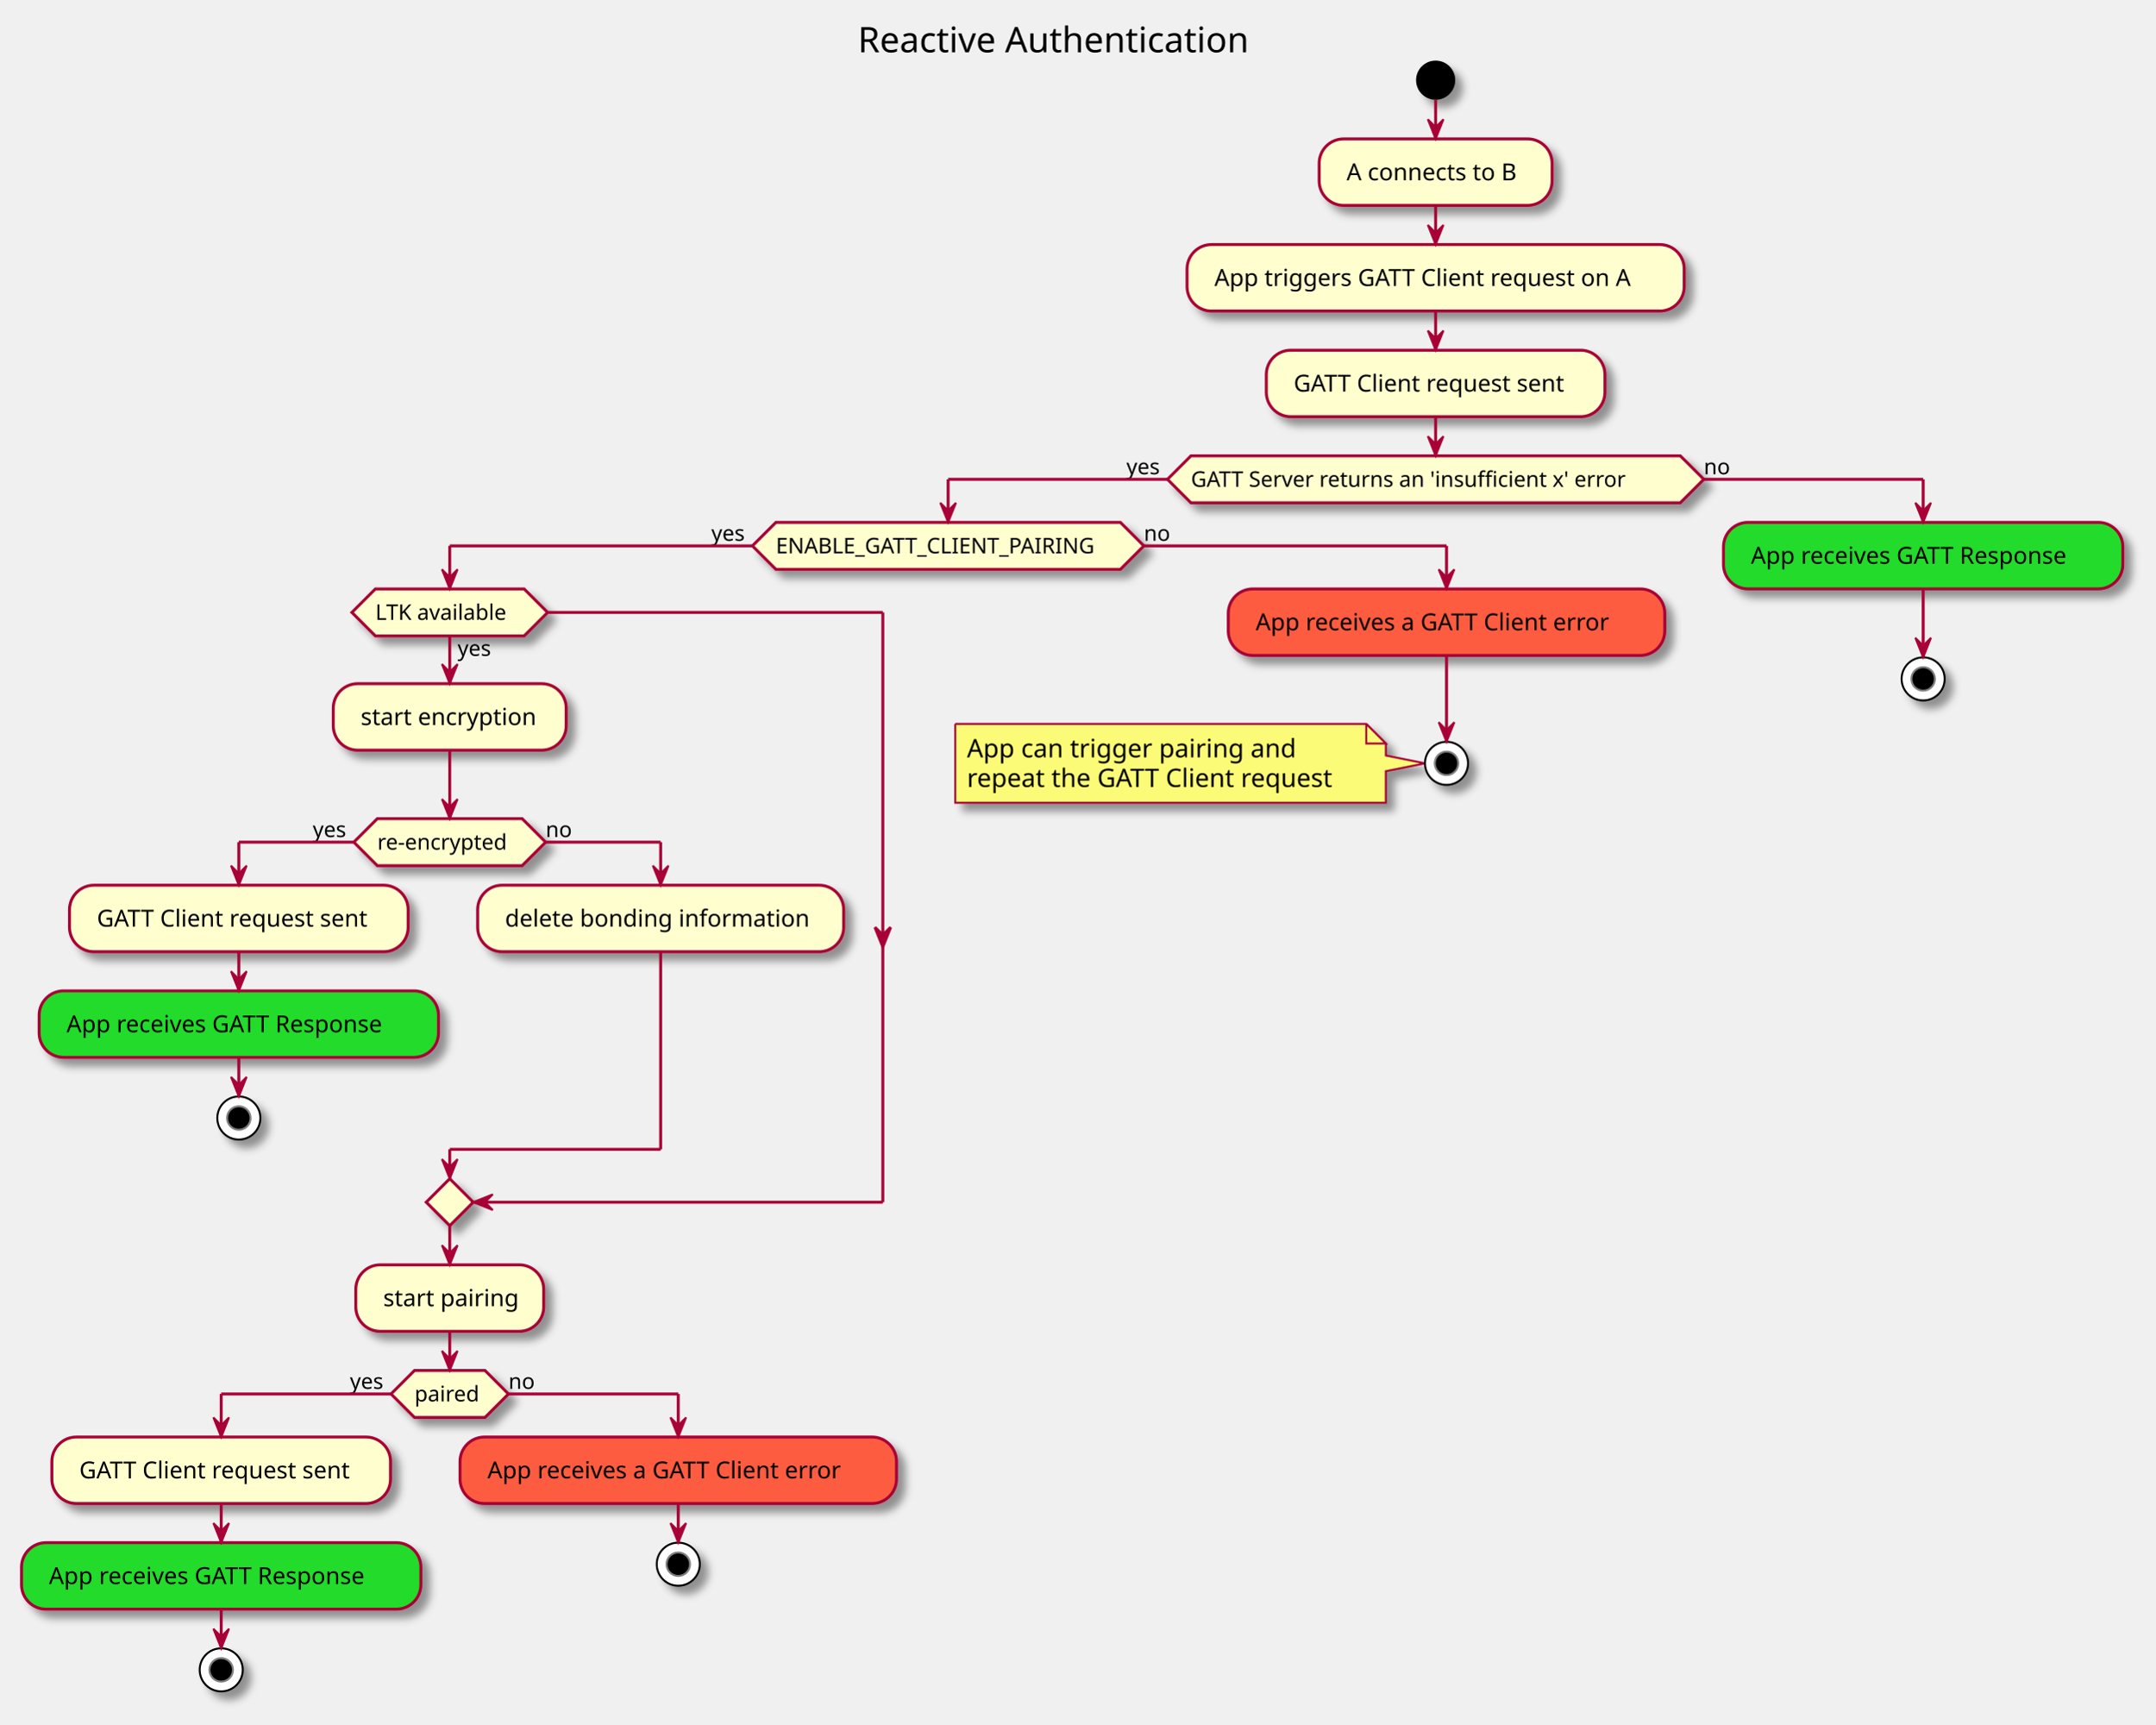
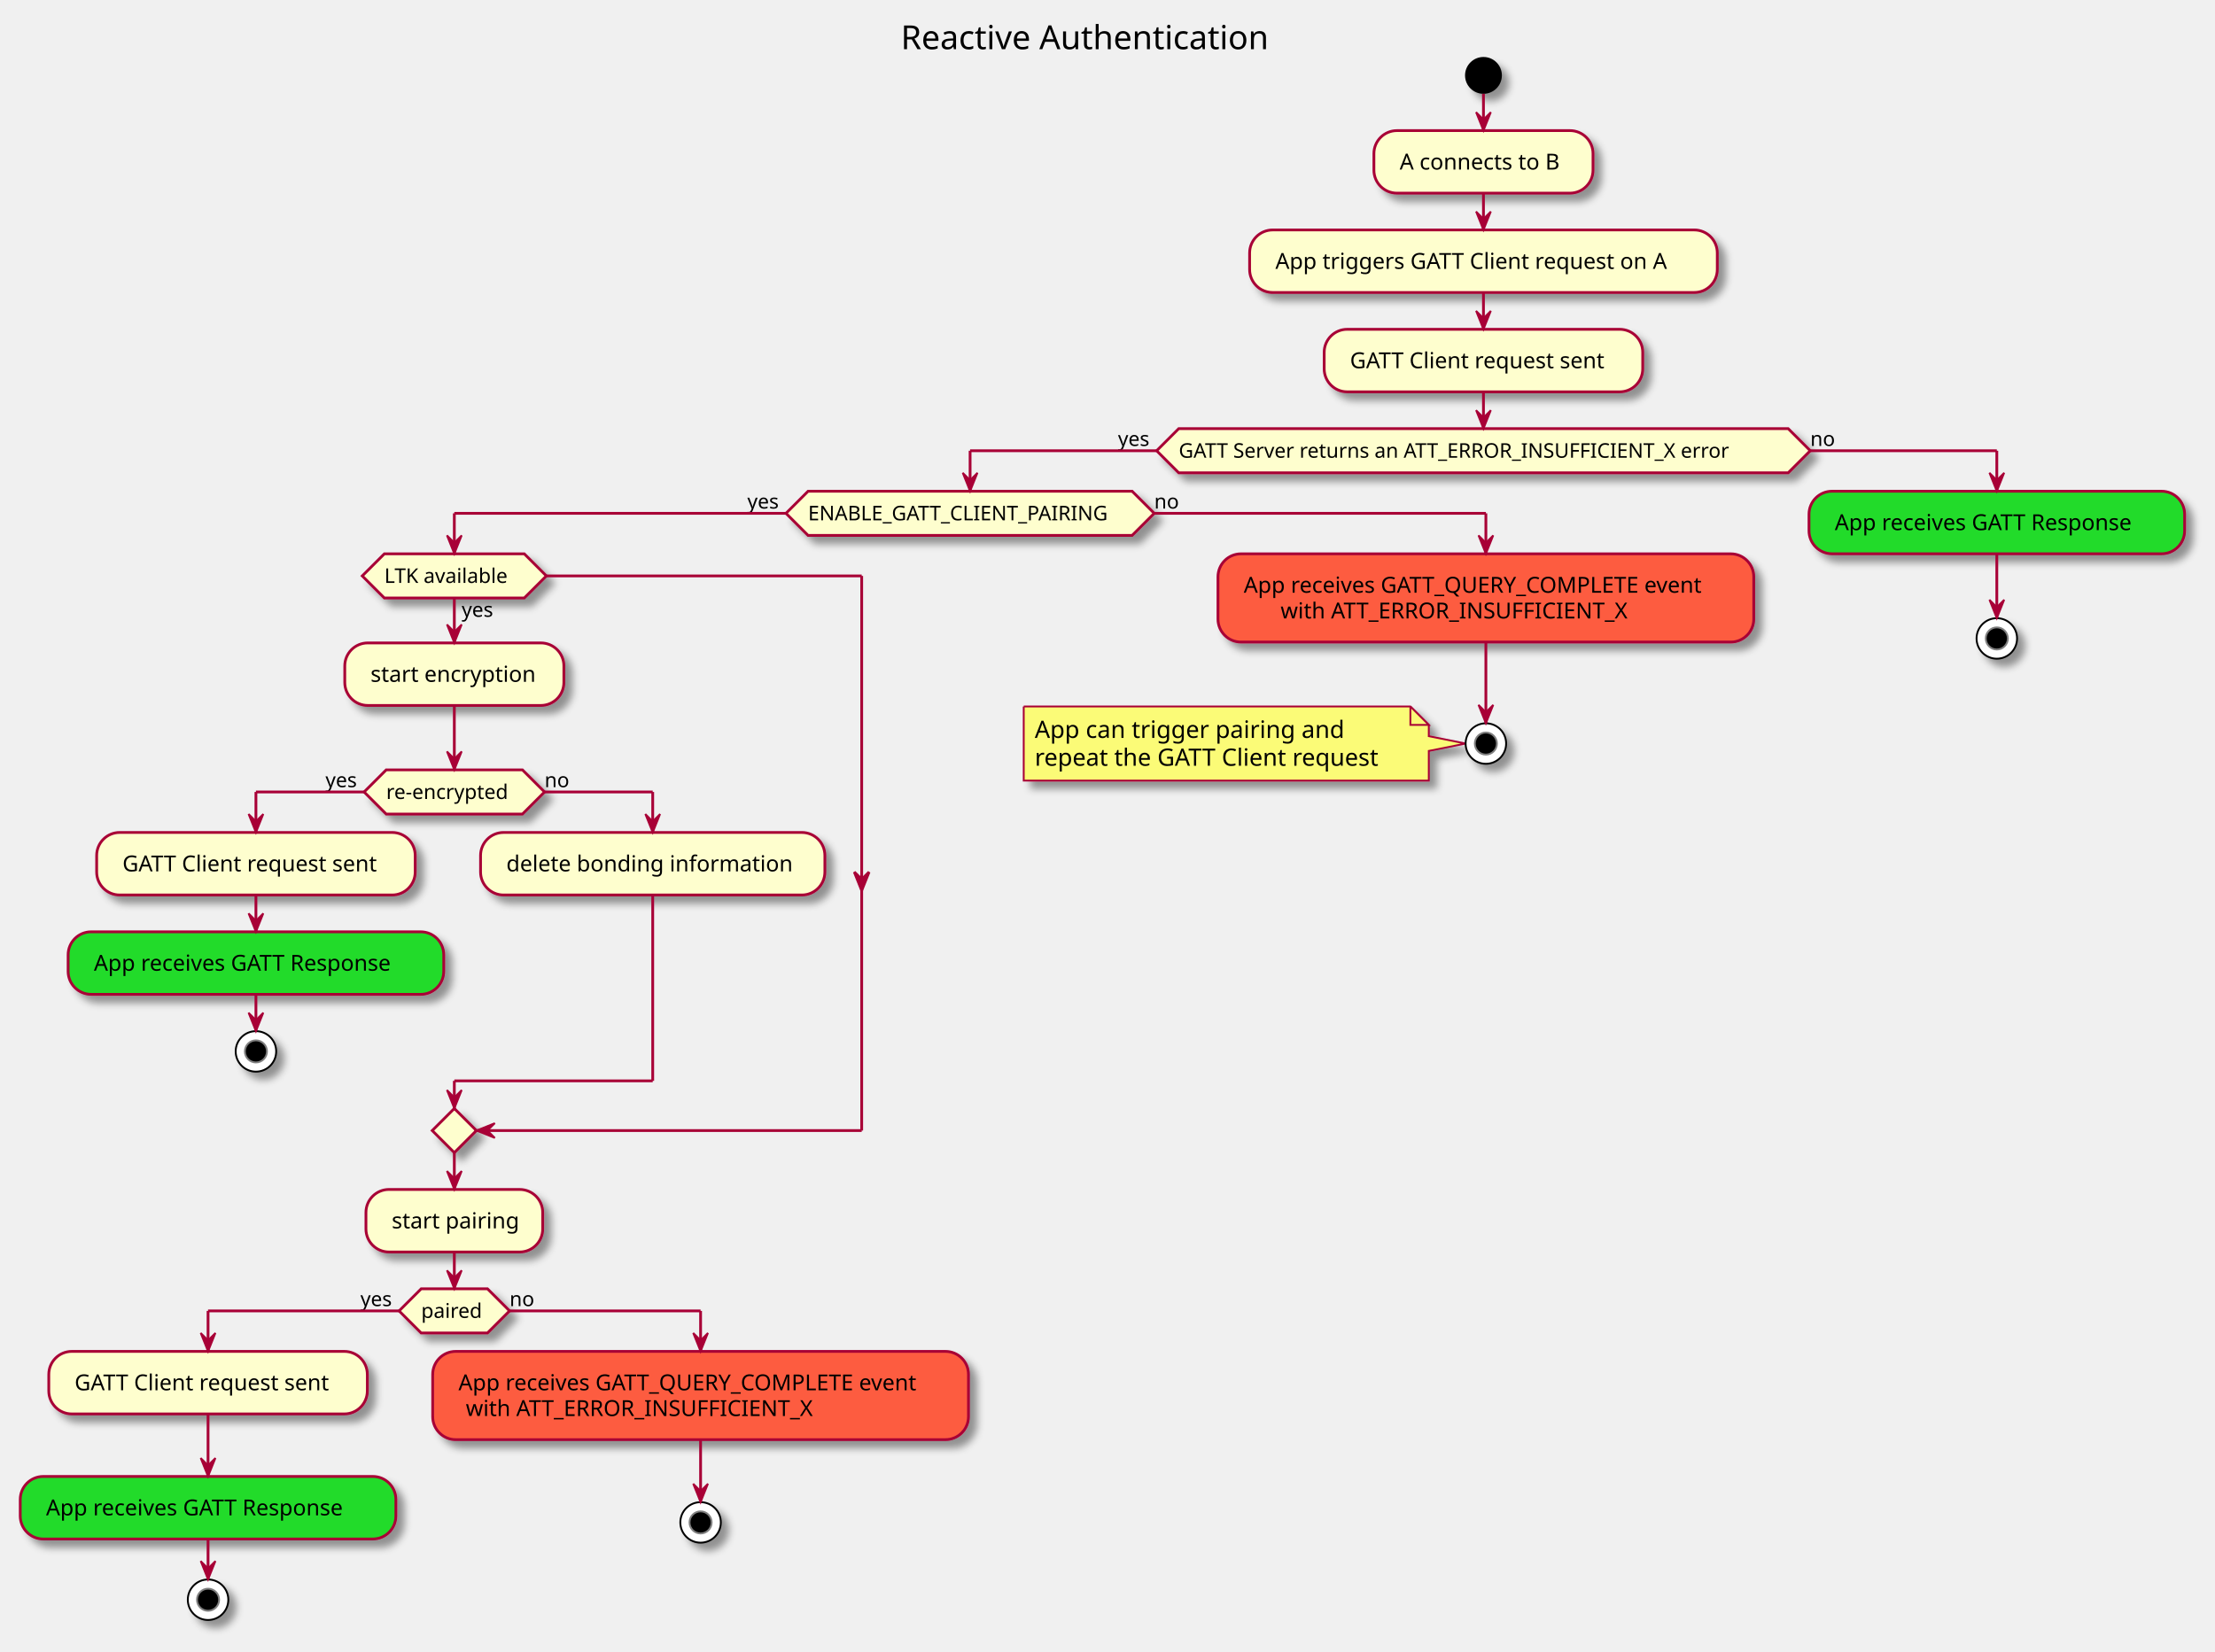
- <svg xmlns="http://www.w3.org/2000/svg" contentScriptType="application/ecmascript" contentStyleType="text/css" height="881px" preserveAspectRatio="none" style="width:1101px;height:881px;" version="1.1" viewBox="0 0 1101 881" width="1101px" zoomAndPan="magnify">
+ <svg xmlns="http://www.w3.org/2000/svg" contentScriptType="application/ecmascript" contentStyleType="text/css" height="897px" preserveAspectRatio="none" style="width:1203px;height:897px;" version="1.1" viewBox="0 0 1203 897" width="1203px" zoomAndPan="magnify">
  <defs>
-     <filter height="300%" id="fma1tdqeiv4oo" width="300%" x="-1" y="-1">
+     <filter height="300%" id="fmhpxcdlu5ogc" width="300%" x="-1" y="-1">
      <feGaussianBlur result="blurOut" stdDeviation="2.0" />
      <feColorMatrix in="blurOut" result="blurOut2" type="matrix" values="0 0 0 0 0 0 0 0 0 0 0 0 0 0 0 0 0 0 .4 0" />
      <feOffset dx="4.0" dy="4.0" in="blurOut2" result="blurOut3" />
      <feBlend in="SourceGraphic" in2="blurOut3" mode="normal" />
    </filter>
  </defs>
  <g>
-     <text fill="#000000" font-family="sans-serif" font-size="18" lengthAdjust="spacingAndGlyphs" textLength="223" x="438.25" y="26.708">Reactive Authentication</text>
-     <ellipse cx="733.438" cy="40.953" fill="#000000" filter="url(#fma1tdqeiv4oo)" rx="10" ry="10" style="stroke: none; stroke-width: 1.0;" />
-     <rect fill="#FEFECE" filter="url(#fma1tdqeiv4oo)" height="33.969" rx="12.5" ry="12.5" style="stroke: #A80036; stroke-width: 1.5;" width="119" x="673.938" y="70.953" />
-     <text fill="#000000" font-family="sans-serif" font-size="12" lengthAdjust="spacingAndGlyphs" textLength="95" x="687.938" y="92.092">A connects to B</text>
-     <rect fill="#FEFECE" filter="url(#fma1tdqeiv4oo)" height="33.969" rx="12.5" ry="12.5" style="stroke: #A80036; stroke-width: 1.5;" width="254" x="606.438" y="124.922" />
-     <text fill="#000000" font-family="sans-serif" font-size="12" lengthAdjust="spacingAndGlyphs" textLength="230" x="620.438" y="146.06">App triggers GATT Client request on A</text>
-     <rect fill="#FEFECE" filter="url(#fma1tdqeiv4oo)" height="33.969" rx="12.5" ry="12.5" style="stroke: #A80036; stroke-width: 1.5;" width="173" x="646.938" y="178.891" />
-     <text fill="#000000" font-family="sans-serif" font-size="12" lengthAdjust="spacingAndGlyphs" textLength="149" x="660.938" y="200.029">GATT Client request sent</text>
-     <polygon fill="#FEFECE" filter="url(#fma1tdqeiv4oo)" points="608.438,232.859,858.438,232.859,870.438,244.859,858.438,256.859,608.438,256.859,596.438,244.859,608.438,232.859" style="stroke: #A80036; stroke-width: 1.5;" />
-     <text fill="#000000" font-family="sans-serif" font-size="11" lengthAdjust="spacingAndGlyphs" textLength="250" x="608.438" y="248.667">GATT Server returns an 'insufficient x' error</text>
-     <text fill="#000000" font-family="sans-serif" font-size="11" lengthAdjust="spacingAndGlyphs" textLength="21" x="575.438" y="242.265">yes</text>
-     <text fill="#000000" font-family="sans-serif" font-size="11" lengthAdjust="spacingAndGlyphs" textLength="14" x="870.438" y="242.265">no</text>
-     <polygon fill="#FEFECE" filter="url(#fma1tdqeiv4oo)" points="396.375,266.859,572.375,266.859,584.375,278.859,572.375,290.859,396.375,290.859,384.375,278.859,396.375,266.859" style="stroke: #A80036; stroke-width: 1.5;" />
-     <text fill="#000000" font-family="sans-serif" font-size="11" lengthAdjust="spacingAndGlyphs" textLength="176" x="396.375" y="282.668">ENABLE_GATT_CLIENT_PAIRING</text>
-     <text fill="#000000" font-family="sans-serif" font-size="11" lengthAdjust="spacingAndGlyphs" textLength="21" x="363.375" y="276.265">yes</text>
-     <text fill="#000000" font-family="sans-serif" font-size="11" lengthAdjust="spacingAndGlyphs" textLength="14" x="584.375" y="276.265">no</text>
-     <rect fill="#FEFECE" filter="url(#fma1tdqeiv4oo)" height="33.969" rx="12.5" ry="12.5" style="stroke: #A80036; stroke-width: 1.5;" width="119" x="170.25" y="349.262" />
-     <text fill="#000000" font-family="sans-serif" font-size="12" lengthAdjust="spacingAndGlyphs" textLength="95" x="184.25" y="370.4">start encryption</text>
-     <polygon fill="#FEFECE" filter="url(#fma1tdqeiv4oo)" points="192.75,418.231,266.75,418.231,278.75,430.231,266.75,442.231,192.75,442.231,180.75,430.231,192.75,418.231" style="stroke: #A80036; stroke-width: 1.5;" />
-     <text fill="#000000" font-family="sans-serif" font-size="11" lengthAdjust="spacingAndGlyphs" textLength="74" x="192.75" y="434.039">re-encrypted</text>
-     <text fill="#000000" font-family="sans-serif" font-size="11" lengthAdjust="spacingAndGlyphs" textLength="21" x="159.75" y="427.636">yes</text>
-     <text fill="#000000" font-family="sans-serif" font-size="11" lengthAdjust="spacingAndGlyphs" textLength="14" x="278.75" y="427.636">no</text>
-     <rect fill="#FEFECE" filter="url(#fma1tdqeiv4oo)" height="33.969" rx="12.5" ry="12.5" style="stroke: #A80036; stroke-width: 1.5;" width="173" x="35.5" y="452.231" />
-     <text fill="#000000" font-family="sans-serif" font-size="12" lengthAdjust="spacingAndGlyphs" textLength="149" x="49.5" y="473.369">GATT Client request sent</text>
-     <rect fill="#23DB2B" filter="url(#fma1tdqeiv4oo)" height="33.969" rx="12.5" ry="12.5" style="stroke: #A80036; stroke-width: 1.5;" width="204" x="20" y="506.199" />
-     <text fill="#000000" font-family="sans-serif" font-size="12" lengthAdjust="spacingAndGlyphs" textLength="180" x="34" y="527.338">App receives GATT Response</text>
-     <ellipse cx="122" cy="571.168" fill="#FFFFFF" filter="url(#fma1tdqeiv4oo)" rx="11" ry="11" style="stroke: #000000; stroke-width: 1.0;" />
-     <ellipse cx="122" cy="571.168" fill="#000000" rx="6" ry="6" style="stroke: #7F7F7F; stroke-width: 1.0;" />
-     <rect fill="#FEFECE" filter="url(#fma1tdqeiv4oo)" height="33.969" rx="12.5" ry="12.5" style="stroke: #A80036; stroke-width: 1.5;" width="187" x="244" y="452.231" />
-     <text fill="#000000" font-family="sans-serif" font-size="12" lengthAdjust="spacingAndGlyphs" textLength="163" x="258" y="473.369">delete bonding information</text>
-     <polygon fill="#FEFECE" filter="url(#fma1tdqeiv4oo)" points="191.75,300.859,267.75,300.859,279.75,312.859,267.75,324.859,191.75,324.859,179.75,312.859,191.75,300.859" style="stroke: #A80036; stroke-width: 1.5;" />
-     <text fill="#000000" font-family="sans-serif" font-size="11" lengthAdjust="spacingAndGlyphs" textLength="21" x="233.75" y="335.07">yes</text>
-     <text fill="#000000" font-family="sans-serif" font-size="11" lengthAdjust="spacingAndGlyphs" textLength="76" x="191.75" y="316.668">LTK available</text>
-     <polygon fill="#FEFECE" filter="url(#fma1tdqeiv4oo)" points="229.75,602.168,241.75,614.168,229.75,626.168,217.75,614.168,229.75,602.168" style="stroke: #A80036; stroke-width: 1.5;" />
-     <rect fill="#FEFECE" filter="url(#fma1tdqeiv4oo)" height="33.969" rx="12.5" ry="12.5" style="stroke: #A80036; stroke-width: 1.5;" width="96" x="181.75" y="646.168" />
-     <text fill="#000000" font-family="sans-serif" font-size="12" lengthAdjust="spacingAndGlyphs" textLength="72" x="195.75" y="667.307">start pairing</text>
-     <polygon fill="#FEFECE" filter="url(#fma1tdqeiv4oo)" points="211.75,700.137,247.75,700.137,259.75,712.137,247.75,724.137,211.75,724.137,199.75,712.137,211.75,700.137" style="stroke: #A80036; stroke-width: 1.5;" />
-     <text fill="#000000" font-family="sans-serif" font-size="11" lengthAdjust="spacingAndGlyphs" textLength="36" x="211.75" y="715.945">paired</text>
-     <text fill="#000000" font-family="sans-serif" font-size="11" lengthAdjust="spacingAndGlyphs" textLength="21" x="178.75" y="709.543">yes</text>
-     <text fill="#000000" font-family="sans-serif" font-size="11" lengthAdjust="spacingAndGlyphs" textLength="14" x="259.75" y="709.543">no</text>
-     <rect fill="#FEFECE" filter="url(#fma1tdqeiv4oo)" height="33.969" rx="12.5" ry="12.5" style="stroke: #A80036; stroke-width: 1.5;" width="173" x="26.5" y="734.137" />
+     <text fill="#000000" font-family="sans-serif" font-size="18" lengthAdjust="spacingAndGlyphs" textLength="223" x="489.25" y="26.708">Reactive Authentication</text>
+     <ellipse cx="805.688" cy="40.953" fill="#000000" filter="url(#fmhpxcdlu5ogc)" rx="10" ry="10" style="stroke: none; stroke-width: 1.0;" />
+     <rect fill="#FEFECE" filter="url(#fmhpxcdlu5ogc)" height="33.969" rx="12.5" ry="12.5" style="stroke: #A80036; stroke-width: 1.5;" width="119" x="746.188" y="70.953" />
+     <text fill="#000000" font-family="sans-serif" font-size="12" lengthAdjust="spacingAndGlyphs" textLength="95" x="760.188" y="92.092">A connects to B</text>
+     <rect fill="#FEFECE" filter="url(#fmhpxcdlu5ogc)" height="33.969" rx="12.5" ry="12.5" style="stroke: #A80036; stroke-width: 1.5;" width="254" x="678.688" y="124.922" />
+     <text fill="#000000" font-family="sans-serif" font-size="12" lengthAdjust="spacingAndGlyphs" textLength="230" x="692.688" y="146.06">App triggers GATT Client request on A</text>
+     <rect fill="#FEFECE" filter="url(#fmhpxcdlu5ogc)" height="33.969" rx="12.5" ry="12.5" style="stroke: #A80036; stroke-width: 1.5;" width="173" x="719.188" y="178.891" />
+     <text fill="#000000" font-family="sans-serif" font-size="12" lengthAdjust="spacingAndGlyphs" textLength="149" x="733.188" y="200.029">GATT Client request sent</text>
+     <polygon fill="#FEFECE" filter="url(#fmhpxcdlu5ogc)" points="640.188,232.859,971.188,232.859,983.188,244.859,971.188,256.859,640.188,256.859,628.188,244.859,640.188,232.859" style="stroke: #A80036; stroke-width: 1.5;" />
+     <text fill="#000000" font-family="sans-serif" font-size="11" lengthAdjust="spacingAndGlyphs" textLength="331" x="640.188" y="248.667">GATT Server returns an ATT_ERROR_INSUFFICIENT_X error</text>
+     <text fill="#000000" font-family="sans-serif" font-size="11" lengthAdjust="spacingAndGlyphs" textLength="21" x="607.188" y="242.265">yes</text>
+     <text fill="#000000" font-family="sans-serif" font-size="11" lengthAdjust="spacingAndGlyphs" textLength="14" x="983.188" y="242.265">no</text>
+     <polygon fill="#FEFECE" filter="url(#fmhpxcdlu5ogc)" points="438.875,266.859,614.875,266.859,626.875,278.859,614.875,290.859,438.875,290.859,426.875,278.859,438.875,266.859" style="stroke: #A80036; stroke-width: 1.5;" />
+     <text fill="#000000" font-family="sans-serif" font-size="11" lengthAdjust="spacingAndGlyphs" textLength="176" x="438.875" y="282.668">ENABLE_GATT_CLIENT_PAIRING</text>
+     <text fill="#000000" font-family="sans-serif" font-size="11" lengthAdjust="spacingAndGlyphs" textLength="21" x="405.875" y="276.265">yes</text>
+     <text fill="#000000" font-family="sans-serif" font-size="11" lengthAdjust="spacingAndGlyphs" textLength="14" x="626.875" y="276.265">no</text>
+     <rect fill="#FEFECE" filter="url(#fmhpxcdlu5ogc)" height="33.969" rx="12.5" ry="12.5" style="stroke: #A80036; stroke-width: 1.5;" width="119" x="187.25" y="349.262" />
+     <text fill="#000000" font-family="sans-serif" font-size="12" lengthAdjust="spacingAndGlyphs" textLength="95" x="201.25" y="370.4">start encryption</text>
+     <polygon fill="#FEFECE" filter="url(#fmhpxcdlu5ogc)" points="209.75,418.231,283.75,418.231,295.75,430.231,283.75,442.231,209.75,442.231,197.75,430.231,209.75,418.231" style="stroke: #A80036; stroke-width: 1.5;" />
+     <text fill="#000000" font-family="sans-serif" font-size="11" lengthAdjust="spacingAndGlyphs" textLength="74" x="209.75" y="434.039">re-encrypted</text>
+     <text fill="#000000" font-family="sans-serif" font-size="11" lengthAdjust="spacingAndGlyphs" textLength="21" x="176.75" y="427.636">yes</text>
+     <text fill="#000000" font-family="sans-serif" font-size="11" lengthAdjust="spacingAndGlyphs" textLength="14" x="295.75" y="427.636">no</text>
+     <rect fill="#FEFECE" filter="url(#fmhpxcdlu5ogc)" height="33.969" rx="12.5" ry="12.5" style="stroke: #A80036; stroke-width: 1.5;" width="173" x="52.5" y="452.231" />
+     <text fill="#000000" font-family="sans-serif" font-size="12" lengthAdjust="spacingAndGlyphs" textLength="149" x="66.5" y="473.369">GATT Client request sent</text>
+     <rect fill="#23DB2B" filter="url(#fmhpxcdlu5ogc)" height="33.969" rx="12.5" ry="12.5" style="stroke: #A80036; stroke-width: 1.5;" width="204" x="37" y="506.199" />
+     <text fill="#000000" font-family="sans-serif" font-size="12" lengthAdjust="spacingAndGlyphs" textLength="180" x="51" y="527.338">App receives GATT Response</text>
+     <ellipse cx="139" cy="571.168" fill="#FFFFFF" filter="url(#fmhpxcdlu5ogc)" rx="11" ry="11" style="stroke: #000000; stroke-width: 1.0;" />
+     <ellipse cx="139" cy="571.168" fill="#000000" rx="6" ry="6" style="stroke: #7F7F7F; stroke-width: 1.0;" />
+     <rect fill="#FEFECE" filter="url(#fmhpxcdlu5ogc)" height="33.969" rx="12.5" ry="12.5" style="stroke: #A80036; stroke-width: 1.5;" width="187" x="261" y="452.231" />
+     <text fill="#000000" font-family="sans-serif" font-size="12" lengthAdjust="spacingAndGlyphs" textLength="163" x="275" y="473.369">delete bonding information</text>
+     <polygon fill="#FEFECE" filter="url(#fmhpxcdlu5ogc)" points="208.75,300.859,284.75,300.859,296.75,312.859,284.75,324.859,208.75,324.859,196.75,312.859,208.75,300.859" style="stroke: #A80036; stroke-width: 1.5;" />
+     <text fill="#000000" font-family="sans-serif" font-size="11" lengthAdjust="spacingAndGlyphs" textLength="21" x="250.75" y="335.07">yes</text>
+     <text fill="#000000" font-family="sans-serif" font-size="11" lengthAdjust="spacingAndGlyphs" textLength="76" x="208.75" y="316.668">LTK available</text>
+     <polygon fill="#FEFECE" filter="url(#fmhpxcdlu5ogc)" points="246.75,602.168,258.75,614.168,246.75,626.168,234.75,614.168,246.75,602.168" style="stroke: #A80036; stroke-width: 1.5;" />
+     <rect fill="#FEFECE" filter="url(#fmhpxcdlu5ogc)" height="33.969" rx="12.5" ry="12.5" style="stroke: #A80036; stroke-width: 1.5;" width="96" x="198.75" y="646.168" />
+     <text fill="#000000" font-family="sans-serif" font-size="12" lengthAdjust="spacingAndGlyphs" textLength="72" x="212.75" y="667.307">start pairing</text>
+     <polygon fill="#FEFECE" filter="url(#fmhpxcdlu5ogc)" points="228.75,700.137,264.75,700.137,276.75,712.137,264.75,724.137,228.75,724.137,216.75,712.137,228.75,700.137" style="stroke: #A80036; stroke-width: 1.5;" />
+     <text fill="#000000" font-family="sans-serif" font-size="11" lengthAdjust="spacingAndGlyphs" textLength="36" x="228.75" y="715.945">paired</text>
+     <text fill="#000000" font-family="sans-serif" font-size="11" lengthAdjust="spacingAndGlyphs" textLength="21" x="195.75" y="709.543">yes</text>
+     <text fill="#000000" font-family="sans-serif" font-size="11" lengthAdjust="spacingAndGlyphs" textLength="14" x="276.75" y="709.543">no</text>
+     <rect fill="#FEFECE" filter="url(#fmhpxcdlu5ogc)" height="33.969" rx="12.5" ry="12.5" style="stroke: #A80036; stroke-width: 1.5;" width="173" x="26.5" y="734.137" />
    <text fill="#000000" font-family="sans-serif" font-size="12" lengthAdjust="spacingAndGlyphs" textLength="149" x="40.5" y="755.275">GATT Client request sent</text>
-     <rect fill="#23DB2B" filter="url(#fma1tdqeiv4oo)" height="33.969" rx="12.5" ry="12.5" style="stroke: #A80036; stroke-width: 1.5;" width="204" x="11" y="788.106" />
-     <text fill="#000000" font-family="sans-serif" font-size="12" lengthAdjust="spacingAndGlyphs" textLength="180" x="25" y="809.244">App receives GATT Response</text>
-     <ellipse cx="113" cy="853.074" fill="#FFFFFF" filter="url(#fma1tdqeiv4oo)" rx="11" ry="11" style="stroke: #000000; stroke-width: 1.0;" />
-     <ellipse cx="113" cy="853.074" fill="#000000" rx="6" ry="6" style="stroke: #7F7F7F; stroke-width: 1.0;" />
-     <rect fill="#FD5B41" filter="url(#fma1tdqeiv4oo)" height="33.969" rx="12.5" ry="12.5" style="stroke: #A80036; stroke-width: 1.5;" width="223" x="235" y="734.137" />
-     <text fill="#000000" font-family="sans-serif" font-size="12" lengthAdjust="spacingAndGlyphs" textLength="199" x="249" y="755.275">App receives a GATT Client error</text>
-     <ellipse cx="346.5" cy="799.106" fill="#FFFFFF" filter="url(#fma1tdqeiv4oo)" rx="11" ry="11" style="stroke: #000000; stroke-width: 1.0;" />
-     <ellipse cx="346.5" cy="799.106" fill="#000000" rx="6" ry="6" style="stroke: #7F7F7F; stroke-width: 1.0;" />
-     <rect fill="#FD5B41" filter="url(#fma1tdqeiv4oo)" height="33.969" rx="12.5" ry="12.5" style="stroke: #A80036; stroke-width: 1.5;" width="223" x="627.5" y="300.859" />
-     <text fill="#000000" font-family="sans-serif" font-size="12" lengthAdjust="spacingAndGlyphs" textLength="199" x="641.5" y="321.998">App receives a GATT Client error</text>
-     <path d="M488,369.828 L488,410.094 A0,0 0 0 0 488,410.094 L708,410.094 A0,0 0 0 0 708,410.094 L708,393.961 L728,389.961 L708,385.961 L708,379.828 L698,369.828 L488,369.828 A0,0 0 0 0 488,369.828 " fill="#FBFB77" filter="url(#fma1tdqeiv4oo)" style="stroke: #A80036; stroke-width: 1.0;" />
-     <path d="M698,369.828 L698,379.828 L708,379.828 L698,369.828 " fill="#FBFB77" style="stroke: #A80036; stroke-width: 1.0;" />
-     <text fill="#000000" font-family="sans-serif" font-size="13" lengthAdjust="spacingAndGlyphs" textLength="173" x="494" y="386.895">App can trigger pairing and</text>
-     <text fill="#000000" font-family="sans-serif" font-size="13" lengthAdjust="spacingAndGlyphs" textLength="199" x="494" y="402.028">repeat the GATT Client request</text>
-     <ellipse cx="739" cy="389.961" fill="#FFFFFF" filter="url(#fma1tdqeiv4oo)" rx="11" ry="11" style="stroke: #000000; stroke-width: 1.0;" />
-     <ellipse cx="739" cy="389.961" fill="#000000" rx="6" ry="6" style="stroke: #7F7F7F; stroke-width: 1.0;" />
-     <rect fill="#23DB2B" filter="url(#fma1tdqeiv4oo)" height="33.969" rx="12.5" ry="12.5" style="stroke: #A80036; stroke-width: 1.5;" width="204" x="880.5" y="266.859" />
-     <text fill="#000000" font-family="sans-serif" font-size="12" lengthAdjust="spacingAndGlyphs" textLength="180" x="894.5" y="287.998">App receives GATT Response</text>
-     <ellipse cx="982.5" cy="346.828" fill="#FFFFFF" filter="url(#fma1tdqeiv4oo)" rx="11" ry="11" style="stroke: #000000; stroke-width: 1.0;" />
-     <ellipse cx="982.5" cy="346.828" fill="#000000" rx="6" ry="6" style="stroke: #7F7F7F; stroke-width: 1.0;" />
-     <line style="stroke: #A80036; stroke-width: 1.5;" x1="733.438" x2="733.438" y1="50.953" y2="70.953" />
-     <polygon fill="#A80036" points="729.438,60.953,733.438,70.953,737.438,60.953,733.438,64.953" style="stroke: #A80036; stroke-width: 1.0;" />
-     <line style="stroke: #A80036; stroke-width: 1.5;" x1="733.438" x2="733.438" y1="104.922" y2="124.922" />
-     <polygon fill="#A80036" points="729.438,114.922,733.438,124.922,737.438,114.922,733.438,118.922" style="stroke: #A80036; stroke-width: 1.0;" />
-     <line style="stroke: #A80036; stroke-width: 1.5;" x1="733.438" x2="733.438" y1="158.891" y2="178.891" />
-     <polygon fill="#A80036" points="729.438,168.891,733.438,178.891,737.438,168.891,733.438,172.891" style="stroke: #A80036; stroke-width: 1.0;" />
-     <line style="stroke: #A80036; stroke-width: 1.5;" x1="122" x2="122" y1="486.199" y2="506.199" />
-     <polygon fill="#A80036" points="118,496.199,122,506.199,126,496.199,122,500.199" style="stroke: #A80036; stroke-width: 1.0;" />
-     <line style="stroke: #A80036; stroke-width: 1.5;" x1="122" x2="122" y1="540.168" y2="560.168" />
-     <polygon fill="#A80036" points="118,550.168,122,560.168,126,550.168,122,554.168" style="stroke: #A80036; stroke-width: 1.0;" />
-     <line style="stroke: #A80036; stroke-width: 1.5;" x1="180.75" x2="122" y1="430.231" y2="430.231" />
-     <line style="stroke: #A80036; stroke-width: 1.5;" x1="122" x2="122" y1="430.231" y2="452.231" />
-     <polygon fill="#A80036" points="118,442.231,122,452.231,126,442.231,122,446.231" style="stroke: #A80036; stroke-width: 1.0;" />
-     <line style="stroke: #A80036; stroke-width: 1.5;" x1="278.75" x2="337.5" y1="430.231" y2="430.231" />
-     <line style="stroke: #A80036; stroke-width: 1.5;" x1="337.5" x2="337.5" y1="430.231" y2="452.231" />
-     <polygon fill="#A80036" points="333.5,442.231,337.5,452.231,341.5,442.231,337.5,446.231" style="stroke: #A80036; stroke-width: 1.0;" />
-     <line style="stroke: #A80036; stroke-width: 1.5;" x1="337.5" x2="337.5" y1="486.199" y2="587.168" />
-     <line style="stroke: #A80036; stroke-width: 1.5;" x1="337.5" x2="229.75" y1="587.168" y2="587.168" />
-     <line style="stroke: #A80036; stroke-width: 1.5;" x1="229.75" x2="229.75" y1="587.168" y2="602.168" />
-     <polygon fill="#A80036" points="225.75,592.168,229.75,602.168,233.75,592.168,229.75,596.168" style="stroke: #A80036; stroke-width: 1.0;" />
-     <line style="stroke: #A80036; stroke-width: 1.5;" x1="229.75" x2="229.75" y1="383.231" y2="418.231" />
-     <polygon fill="#A80036" points="225.75,408.231,229.75,418.231,233.75,408.231,229.75,412.231" style="stroke: #A80036; stroke-width: 1.0;" />
-     <line style="stroke: #A80036; stroke-width: 1.5;" x1="229.75" x2="229.75" y1="324.859" y2="349.262" />
-     <polygon fill="#A80036" points="225.75,339.262,229.75,349.262,233.75,339.262,229.75,343.262" style="stroke: #A80036; stroke-width: 1.0;" />
-     <line style="stroke: #A80036; stroke-width: 1.5;" x1="279.75" x2="451" y1="312.859" y2="312.859" />
-     <polygon fill="#A80036" points="447,473.715,451,483.715,455,473.715,451,477.715" style="stroke: #A80036; stroke-width: 1.5;" />
-     <line style="stroke: #A80036; stroke-width: 1.5;" x1="451" x2="451" y1="312.859" y2="614.168" />
-     <line style="stroke: #A80036; stroke-width: 1.5;" x1="451" x2="241.75" y1="614.168" y2="614.168" />
-     <polygon fill="#A80036" points="251.75,610.168,241.75,614.168,251.75,618.168,247.75,614.168" style="stroke: #A80036; stroke-width: 1.0;" />
-     <line style="stroke: #A80036; stroke-width: 1.5;" x1="229.75" x2="229.75" y1="626.168" y2="646.168" />
-     <polygon fill="#A80036" points="225.75,636.168,229.75,646.168,233.75,636.168,229.75,640.168" style="stroke: #A80036; stroke-width: 1.0;" />
-     <line style="stroke: #A80036; stroke-width: 1.5;" x1="113" x2="113" y1="768.106" y2="788.106" />
-     <polygon fill="#A80036" points="109,778.106,113,788.106,117,778.106,113,782.106" style="stroke: #A80036; stroke-width: 1.0;" />
-     <line style="stroke: #A80036; stroke-width: 1.5;" x1="113" x2="113" y1="822.074" y2="842.074" />
-     <polygon fill="#A80036" points="109,832.074,113,842.074,117,832.074,113,836.074" style="stroke: #A80036; stroke-width: 1.0;" />
-     <line style="stroke: #A80036; stroke-width: 1.5;" x1="346.5" x2="346.5" y1="768.106" y2="788.106" />
-     <polygon fill="#A80036" points="342.5,778.106,346.5,788.106,350.5,778.106,346.5,782.106" style="stroke: #A80036; stroke-width: 1.0;" />
-     <line style="stroke: #A80036; stroke-width: 1.5;" x1="199.75" x2="113" y1="712.137" y2="712.137" />
+     <rect fill="#23DB2B" filter="url(#fmhpxcdlu5ogc)" height="33.969" rx="12.5" ry="12.5" style="stroke: #A80036; stroke-width: 1.5;" width="204" x="11" y="802.074" />
+     <text fill="#000000" font-family="sans-serif" font-size="12" lengthAdjust="spacingAndGlyphs" textLength="180" x="25" y="823.213">App receives GATT Response</text>
+     <ellipse cx="113" cy="869.043" fill="#FFFFFF" filter="url(#fmhpxcdlu5ogc)" rx="11" ry="11" style="stroke: #000000; stroke-width: 1.0;" />
+     <ellipse cx="113" cy="869.043" fill="#000000" rx="6" ry="6" style="stroke: #7F7F7F; stroke-width: 1.0;" />
+     <rect fill="#FD5B41" filter="url(#fmhpxcdlu5ogc)" height="47.938" rx="12.5" ry="12.5" style="stroke: #A80036; stroke-width: 1.5;" width="291" x="235" y="734.137" />
+     <text fill="#000000" font-family="sans-serif" font-size="12" lengthAdjust="spacingAndGlyphs" textLength="267" x="249" y="755.275">App receives GATT_QUERY_COMPLETE event</text>
+     <text fill="#000000" font-family="sans-serif" font-size="12" lengthAdjust="spacingAndGlyphs" textLength="192" x="253" y="769.244">with ATT_ERROR_INSUFFICIENT_X</text>
+     <ellipse cx="380.5" cy="827.043" fill="#FFFFFF" filter="url(#fmhpxcdlu5ogc)" rx="11" ry="11" style="stroke: #000000; stroke-width: 1.0;" />
+     <ellipse cx="380.5" cy="827.043" fill="#000000" rx="6" ry="6" style="stroke: #7F7F7F; stroke-width: 1.0;" />
+     <rect fill="#FD5B41" filter="url(#fmhpxcdlu5ogc)" height="47.938" rx="12.5" ry="12.5" style="stroke: #A80036; stroke-width: 1.5;" width="291" x="661.5" y="300.859" />
+     <text fill="#000000" font-family="sans-serif" font-size="12" lengthAdjust="spacingAndGlyphs" textLength="267" x="675.5" y="321.998">App receives GATT_QUERY_COMPLETE event</text>
+     <text fill="#000000" font-family="sans-serif" font-size="12" lengthAdjust="spacingAndGlyphs" textLength="192" x="695.5" y="335.967">with ATT_ERROR_INSUFFICIENT_X</text>
+     <path d="M556,383.797 L556,424.062 A0,0 0 0 0 556,424.062 L776,424.062 A0,0 0 0 0 776,424.062 L776,407.93 L796,403.93 L776,399.93 L776,393.797 L766,383.797 L556,383.797 A0,0 0 0 0 556,383.797 " fill="#FBFB77" filter="url(#fmhpxcdlu5ogc)" style="stroke: #A80036; stroke-width: 1.0;" />
+     <path d="M766,383.797 L766,393.797 L776,393.797 L766,383.797 " fill="#FBFB77" style="stroke: #A80036; stroke-width: 1.0;" />
+     <text fill="#000000" font-family="sans-serif" font-size="13" lengthAdjust="spacingAndGlyphs" textLength="173" x="562" y="400.864">App can trigger pairing and</text>
+     <text fill="#000000" font-family="sans-serif" font-size="13" lengthAdjust="spacingAndGlyphs" textLength="199" x="562" y="415.997">repeat the GATT Client request</text>
+     <ellipse cx="807" cy="403.93" fill="#FFFFFF" filter="url(#fmhpxcdlu5ogc)" rx="11" ry="11" style="stroke: #000000; stroke-width: 1.0;" />
+     <ellipse cx="807" cy="403.93" fill="#000000" rx="6" ry="6" style="stroke: #7F7F7F; stroke-width: 1.0;" />
+     <rect fill="#23DB2B" filter="url(#fmhpxcdlu5ogc)" height="33.969" rx="12.5" ry="12.5" style="stroke: #A80036; stroke-width: 1.5;" width="204" x="982.5" y="266.859" />
+     <text fill="#000000" font-family="sans-serif" font-size="12" lengthAdjust="spacingAndGlyphs" textLength="180" x="996.5" y="287.998">App receives GATT Response</text>
+     <ellipse cx="1084.5" cy="346.828" fill="#FFFFFF" filter="url(#fmhpxcdlu5ogc)" rx="11" ry="11" style="stroke: #000000; stroke-width: 1.0;" />
+     <ellipse cx="1084.5" cy="346.828" fill="#000000" rx="6" ry="6" style="stroke: #7F7F7F; stroke-width: 1.0;" />
+     <line style="stroke: #A80036; stroke-width: 1.5;" x1="805.688" x2="805.688" y1="50.953" y2="70.953" />
+     <polygon fill="#A80036" points="801.688,60.953,805.688,70.953,809.688,60.953,805.688,64.953" style="stroke: #A80036; stroke-width: 1.0;" />
+     <line style="stroke: #A80036; stroke-width: 1.5;" x1="805.688" x2="805.688" y1="104.922" y2="124.922" />
+     <polygon fill="#A80036" points="801.688,114.922,805.688,124.922,809.688,114.922,805.688,118.922" style="stroke: #A80036; stroke-width: 1.0;" />
+     <line style="stroke: #A80036; stroke-width: 1.5;" x1="805.688" x2="805.688" y1="158.891" y2="178.891" />
+     <polygon fill="#A80036" points="801.688,168.891,805.688,178.891,809.688,168.891,805.688,172.891" style="stroke: #A80036; stroke-width: 1.0;" />
+     <line style="stroke: #A80036; stroke-width: 1.5;" x1="139" x2="139" y1="486.199" y2="506.199" />
+     <polygon fill="#A80036" points="135,496.199,139,506.199,143,496.199,139,500.199" style="stroke: #A80036; stroke-width: 1.0;" />
+     <line style="stroke: #A80036; stroke-width: 1.5;" x1="139" x2="139" y1="540.168" y2="560.168" />
+     <polygon fill="#A80036" points="135,550.168,139,560.168,143,550.168,139,554.168" style="stroke: #A80036; stroke-width: 1.0;" />
+     <line style="stroke: #A80036; stroke-width: 1.5;" x1="197.75" x2="139" y1="430.231" y2="430.231" />
+     <line style="stroke: #A80036; stroke-width: 1.5;" x1="139" x2="139" y1="430.231" y2="452.231" />
+     <polygon fill="#A80036" points="135,442.231,139,452.231,143,442.231,139,446.231" style="stroke: #A80036; stroke-width: 1.0;" />
+     <line style="stroke: #A80036; stroke-width: 1.5;" x1="295.75" x2="354.5" y1="430.231" y2="430.231" />
+     <line style="stroke: #A80036; stroke-width: 1.5;" x1="354.5" x2="354.5" y1="430.231" y2="452.231" />
+     <polygon fill="#A80036" points="350.5,442.231,354.5,452.231,358.5,442.231,354.5,446.231" style="stroke: #A80036; stroke-width: 1.0;" />
+     <line style="stroke: #A80036; stroke-width: 1.5;" x1="354.5" x2="354.5" y1="486.199" y2="587.168" />
+     <line style="stroke: #A80036; stroke-width: 1.5;" x1="354.5" x2="246.75" y1="587.168" y2="587.168" />
+     <line style="stroke: #A80036; stroke-width: 1.5;" x1="246.75" x2="246.75" y1="587.168" y2="602.168" />
+     <polygon fill="#A80036" points="242.75,592.168,246.75,602.168,250.75,592.168,246.75,596.168" style="stroke: #A80036; stroke-width: 1.0;" />
+     <line style="stroke: #A80036; stroke-width: 1.5;" x1="246.75" x2="246.75" y1="383.231" y2="418.231" />
+     <polygon fill="#A80036" points="242.75,408.231,246.75,418.231,250.75,408.231,246.75,412.231" style="stroke: #A80036; stroke-width: 1.0;" />
+     <line style="stroke: #A80036; stroke-width: 1.5;" x1="246.75" x2="246.75" y1="324.859" y2="349.262" />
+     <polygon fill="#A80036" points="242.75,339.262,246.75,349.262,250.75,339.262,246.75,343.262" style="stroke: #A80036; stroke-width: 1.0;" />
+     <line style="stroke: #A80036; stroke-width: 1.5;" x1="296.75" x2="468" y1="312.859" y2="312.859" />
+     <polygon fill="#A80036" points="464,473.715,468,483.715,472,473.715,468,477.715" style="stroke: #A80036; stroke-width: 1.5;" />
+     <line style="stroke: #A80036; stroke-width: 1.5;" x1="468" x2="468" y1="312.859" y2="614.168" />
+     <line style="stroke: #A80036; stroke-width: 1.5;" x1="468" x2="258.75" y1="614.168" y2="614.168" />
+     <polygon fill="#A80036" points="268.75,610.168,258.75,614.168,268.75,618.168,264.75,614.168" style="stroke: #A80036; stroke-width: 1.0;" />
+     <line style="stroke: #A80036; stroke-width: 1.5;" x1="246.75" x2="246.75" y1="626.168" y2="646.168" />
+     <polygon fill="#A80036" points="242.75,636.168,246.75,646.168,250.75,636.168,246.75,640.168" style="stroke: #A80036; stroke-width: 1.0;" />
+     <line style="stroke: #A80036; stroke-width: 1.5;" x1="113" x2="113" y1="768.106" y2="802.074" />
+     <polygon fill="#A80036" points="109,792.074,113,802.074,117,792.074,113,796.074" style="stroke: #A80036; stroke-width: 1.0;" />
+     <line style="stroke: #A80036; stroke-width: 1.5;" x1="113" x2="113" y1="836.043" y2="858.043" />
+     <polygon fill="#A80036" points="109,848.043,113,858.043,117,848.043,113,852.043" style="stroke: #A80036; stroke-width: 1.0;" />
+     <line style="stroke: #A80036; stroke-width: 1.5;" x1="380.5" x2="380.5" y1="782.074" y2="816.043" />
+     <polygon fill="#A80036" points="376.5,806.043,380.5,816.043,384.5,806.043,380.5,810.043" style="stroke: #A80036; stroke-width: 1.0;" />
+     <line style="stroke: #A80036; stroke-width: 1.5;" x1="216.75" x2="113" y1="712.137" y2="712.137" />
    <line style="stroke: #A80036; stroke-width: 1.5;" x1="113" x2="113" y1="712.137" y2="734.137" />
    <polygon fill="#A80036" points="109,724.137,113,734.137,117,724.137,113,728.137" style="stroke: #A80036; stroke-width: 1.0;" />
-     <line style="stroke: #A80036; stroke-width: 1.5;" x1="259.75" x2="346.5" y1="712.137" y2="712.137" />
-     <line style="stroke: #A80036; stroke-width: 1.5;" x1="346.5" x2="346.5" y1="712.137" y2="734.137" />
-     <polygon fill="#A80036" points="342.5,724.137,346.5,734.137,350.5,724.137,346.5,728.137" style="stroke: #A80036; stroke-width: 1.0;" />
-     <line style="stroke: #A80036; stroke-width: 1.5;" x1="229.75" x2="229.75" y1="680.137" y2="700.137" />
-     <polygon fill="#A80036" points="225.75,690.137,229.75,700.137,233.75,690.137,229.75,694.137" style="stroke: #A80036; stroke-width: 1.0;" />
-     <line style="stroke: #A80036; stroke-width: 1.5;" x1="739" x2="739" y1="334.828" y2="378.961" />
-     <polygon fill="#A80036" points="735,368.961,739,378.961,743,368.961,739,372.961" style="stroke: #A80036; stroke-width: 1.0;" />
-     <line style="stroke: #A80036; stroke-width: 1.5;" x1="384.375" x2="229.75" y1="278.859" y2="278.859" />
-     <line style="stroke: #A80036; stroke-width: 1.5;" x1="229.75" x2="229.75" y1="278.859" y2="300.859" />
-     <polygon fill="#A80036" points="225.75,290.859,229.75,300.859,233.75,290.859,229.75,294.859" style="stroke: #A80036; stroke-width: 1.0;" />
-     <line style="stroke: #A80036; stroke-width: 1.5;" x1="584.375" x2="739" y1="278.859" y2="278.859" />
-     <line style="stroke: #A80036; stroke-width: 1.5;" x1="739" x2="739" y1="278.859" y2="300.859" />
-     <polygon fill="#A80036" points="735,290.859,739,300.859,743,290.859,739,294.859" style="stroke: #A80036; stroke-width: 1.0;" />
-     <line style="stroke: #A80036; stroke-width: 1.5;" x1="982.5" x2="982.5" y1="300.828" y2="335.828" />
-     <polygon fill="#A80036" points="978.5,325.828,982.5,335.828,986.5,325.828,982.5,329.828" style="stroke: #A80036; stroke-width: 1.0;" />
-     <line style="stroke: #A80036; stroke-width: 1.5;" x1="596.438" x2="484.375" y1="244.859" y2="244.859" />
-     <line style="stroke: #A80036; stroke-width: 1.5;" x1="484.375" x2="484.375" y1="244.859" y2="266.859" />
-     <polygon fill="#A80036" points="480.375,256.859,484.375,266.859,488.375,256.859,484.375,260.859" style="stroke: #A80036; stroke-width: 1.0;" />
-     <line style="stroke: #A80036; stroke-width: 1.5;" x1="870.438" x2="982.5" y1="244.859" y2="244.859" />
-     <line style="stroke: #A80036; stroke-width: 1.5;" x1="982.5" x2="982.5" y1="244.859" y2="266.859" />
-     <polygon fill="#A80036" points="978.5,256.859,982.5,266.859,986.5,256.859,982.5,260.859" style="stroke: #A80036; stroke-width: 1.0;" />
-     <line style="stroke: #A80036; stroke-width: 1.5;" x1="733.438" x2="733.438" y1="212.859" y2="232.859" />
-     <polygon fill="#A80036" points="729.438,222.859,733.438,232.859,737.438,222.859,733.438,226.859" style="stroke: #A80036; stroke-width: 1.0;" />
+     <line style="stroke: #A80036; stroke-width: 1.5;" x1="276.75" x2="380.5" y1="712.137" y2="712.137" />
+     <line style="stroke: #A80036; stroke-width: 1.5;" x1="380.5" x2="380.5" y1="712.137" y2="734.137" />
+     <polygon fill="#A80036" points="376.5,724.137,380.5,734.137,384.5,724.137,380.5,728.137" style="stroke: #A80036; stroke-width: 1.0;" />
+     <line style="stroke: #A80036; stroke-width: 1.5;" x1="246.75" x2="246.75" y1="680.137" y2="700.137" />
+     <polygon fill="#A80036" points="242.75,690.137,246.75,700.137,250.75,690.137,246.75,694.137" style="stroke: #A80036; stroke-width: 1.0;" />
+     <line style="stroke: #A80036; stroke-width: 1.5;" x1="807" x2="807" y1="348.797" y2="392.93" />
+     <polygon fill="#A80036" points="803,382.93,807,392.93,811,382.93,807,386.93" style="stroke: #A80036; stroke-width: 1.0;" />
+     <line style="stroke: #A80036; stroke-width: 1.5;" x1="426.875" x2="246.75" y1="278.859" y2="278.859" />
+     <line style="stroke: #A80036; stroke-width: 1.5;" x1="246.75" x2="246.75" y1="278.859" y2="300.859" />
+     <polygon fill="#A80036" points="242.75,290.859,246.75,300.859,250.75,290.859,246.75,294.859" style="stroke: #A80036; stroke-width: 1.0;" />
+     <line style="stroke: #A80036; stroke-width: 1.5;" x1="626.875" x2="807" y1="278.859" y2="278.859" />
+     <line style="stroke: #A80036; stroke-width: 1.5;" x1="807" x2="807" y1="278.859" y2="300.859" />
+     <polygon fill="#A80036" points="803,290.859,807,300.859,811,290.859,807,294.859" style="stroke: #A80036; stroke-width: 1.0;" />
+     <line style="stroke: #A80036; stroke-width: 1.5;" x1="1084.5" x2="1084.5" y1="300.828" y2="335.828" />
+     <polygon fill="#A80036" points="1080.5,325.828,1084.5,335.828,1088.5,325.828,1084.5,329.828" style="stroke: #A80036; stroke-width: 1.0;" />
+     <line style="stroke: #A80036; stroke-width: 1.5;" x1="628.188" x2="526.875" y1="244.859" y2="244.859" />
+     <line style="stroke: #A80036; stroke-width: 1.5;" x1="526.875" x2="526.875" y1="244.859" y2="266.859" />
+     <polygon fill="#A80036" points="522.875,256.859,526.875,266.859,530.875,256.859,526.875,260.859" style="stroke: #A80036; stroke-width: 1.0;" />
+     <line style="stroke: #A80036; stroke-width: 1.5;" x1="983.188" x2="1084.5" y1="244.859" y2="244.859" />
+     <line style="stroke: #A80036; stroke-width: 1.5;" x1="1084.5" x2="1084.5" y1="244.859" y2="266.859" />
+     <polygon fill="#A80036" points="1080.5,256.859,1084.5,266.859,1088.5,256.859,1084.5,260.859" style="stroke: #A80036; stroke-width: 1.0;" />
+     <line style="stroke: #A80036; stroke-width: 1.5;" x1="805.688" x2="805.688" y1="212.859" y2="232.859" />
+     <polygon fill="#A80036" points="801.688,222.859,805.688,232.859,809.688,222.859,805.688,226.859" style="stroke: #A80036; stroke-width: 1.0;" />
  </g>
</svg>
